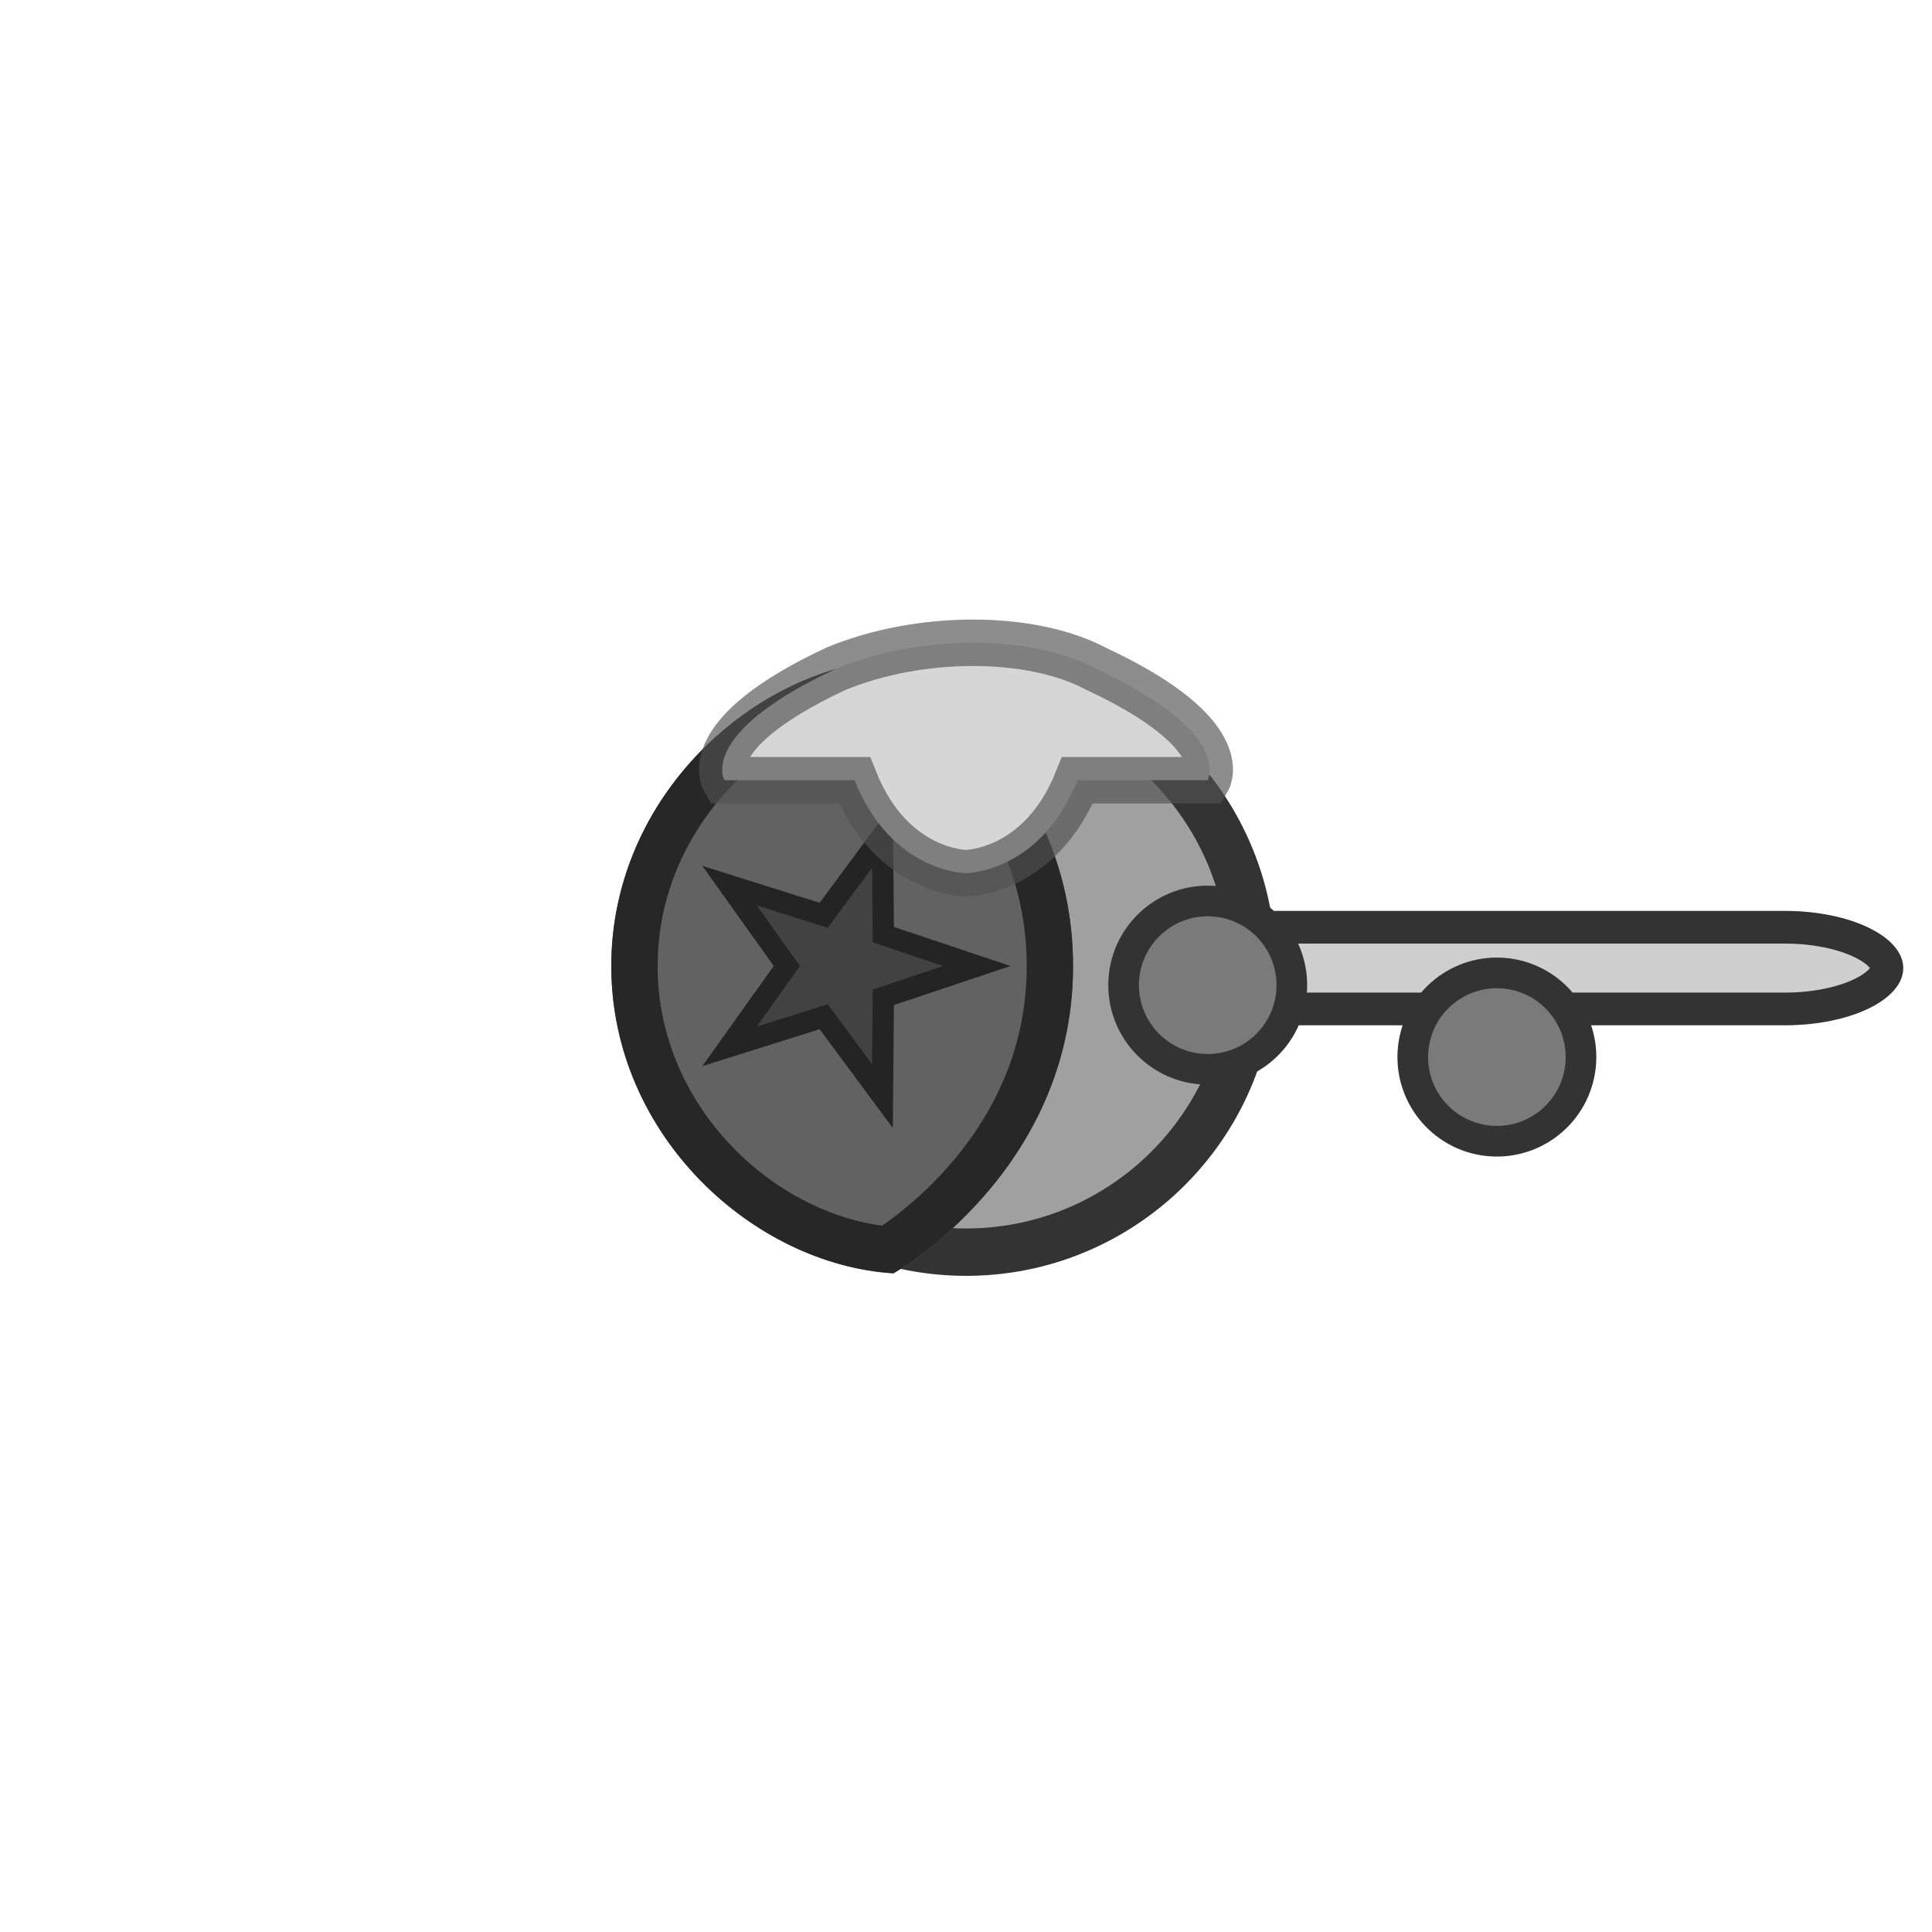
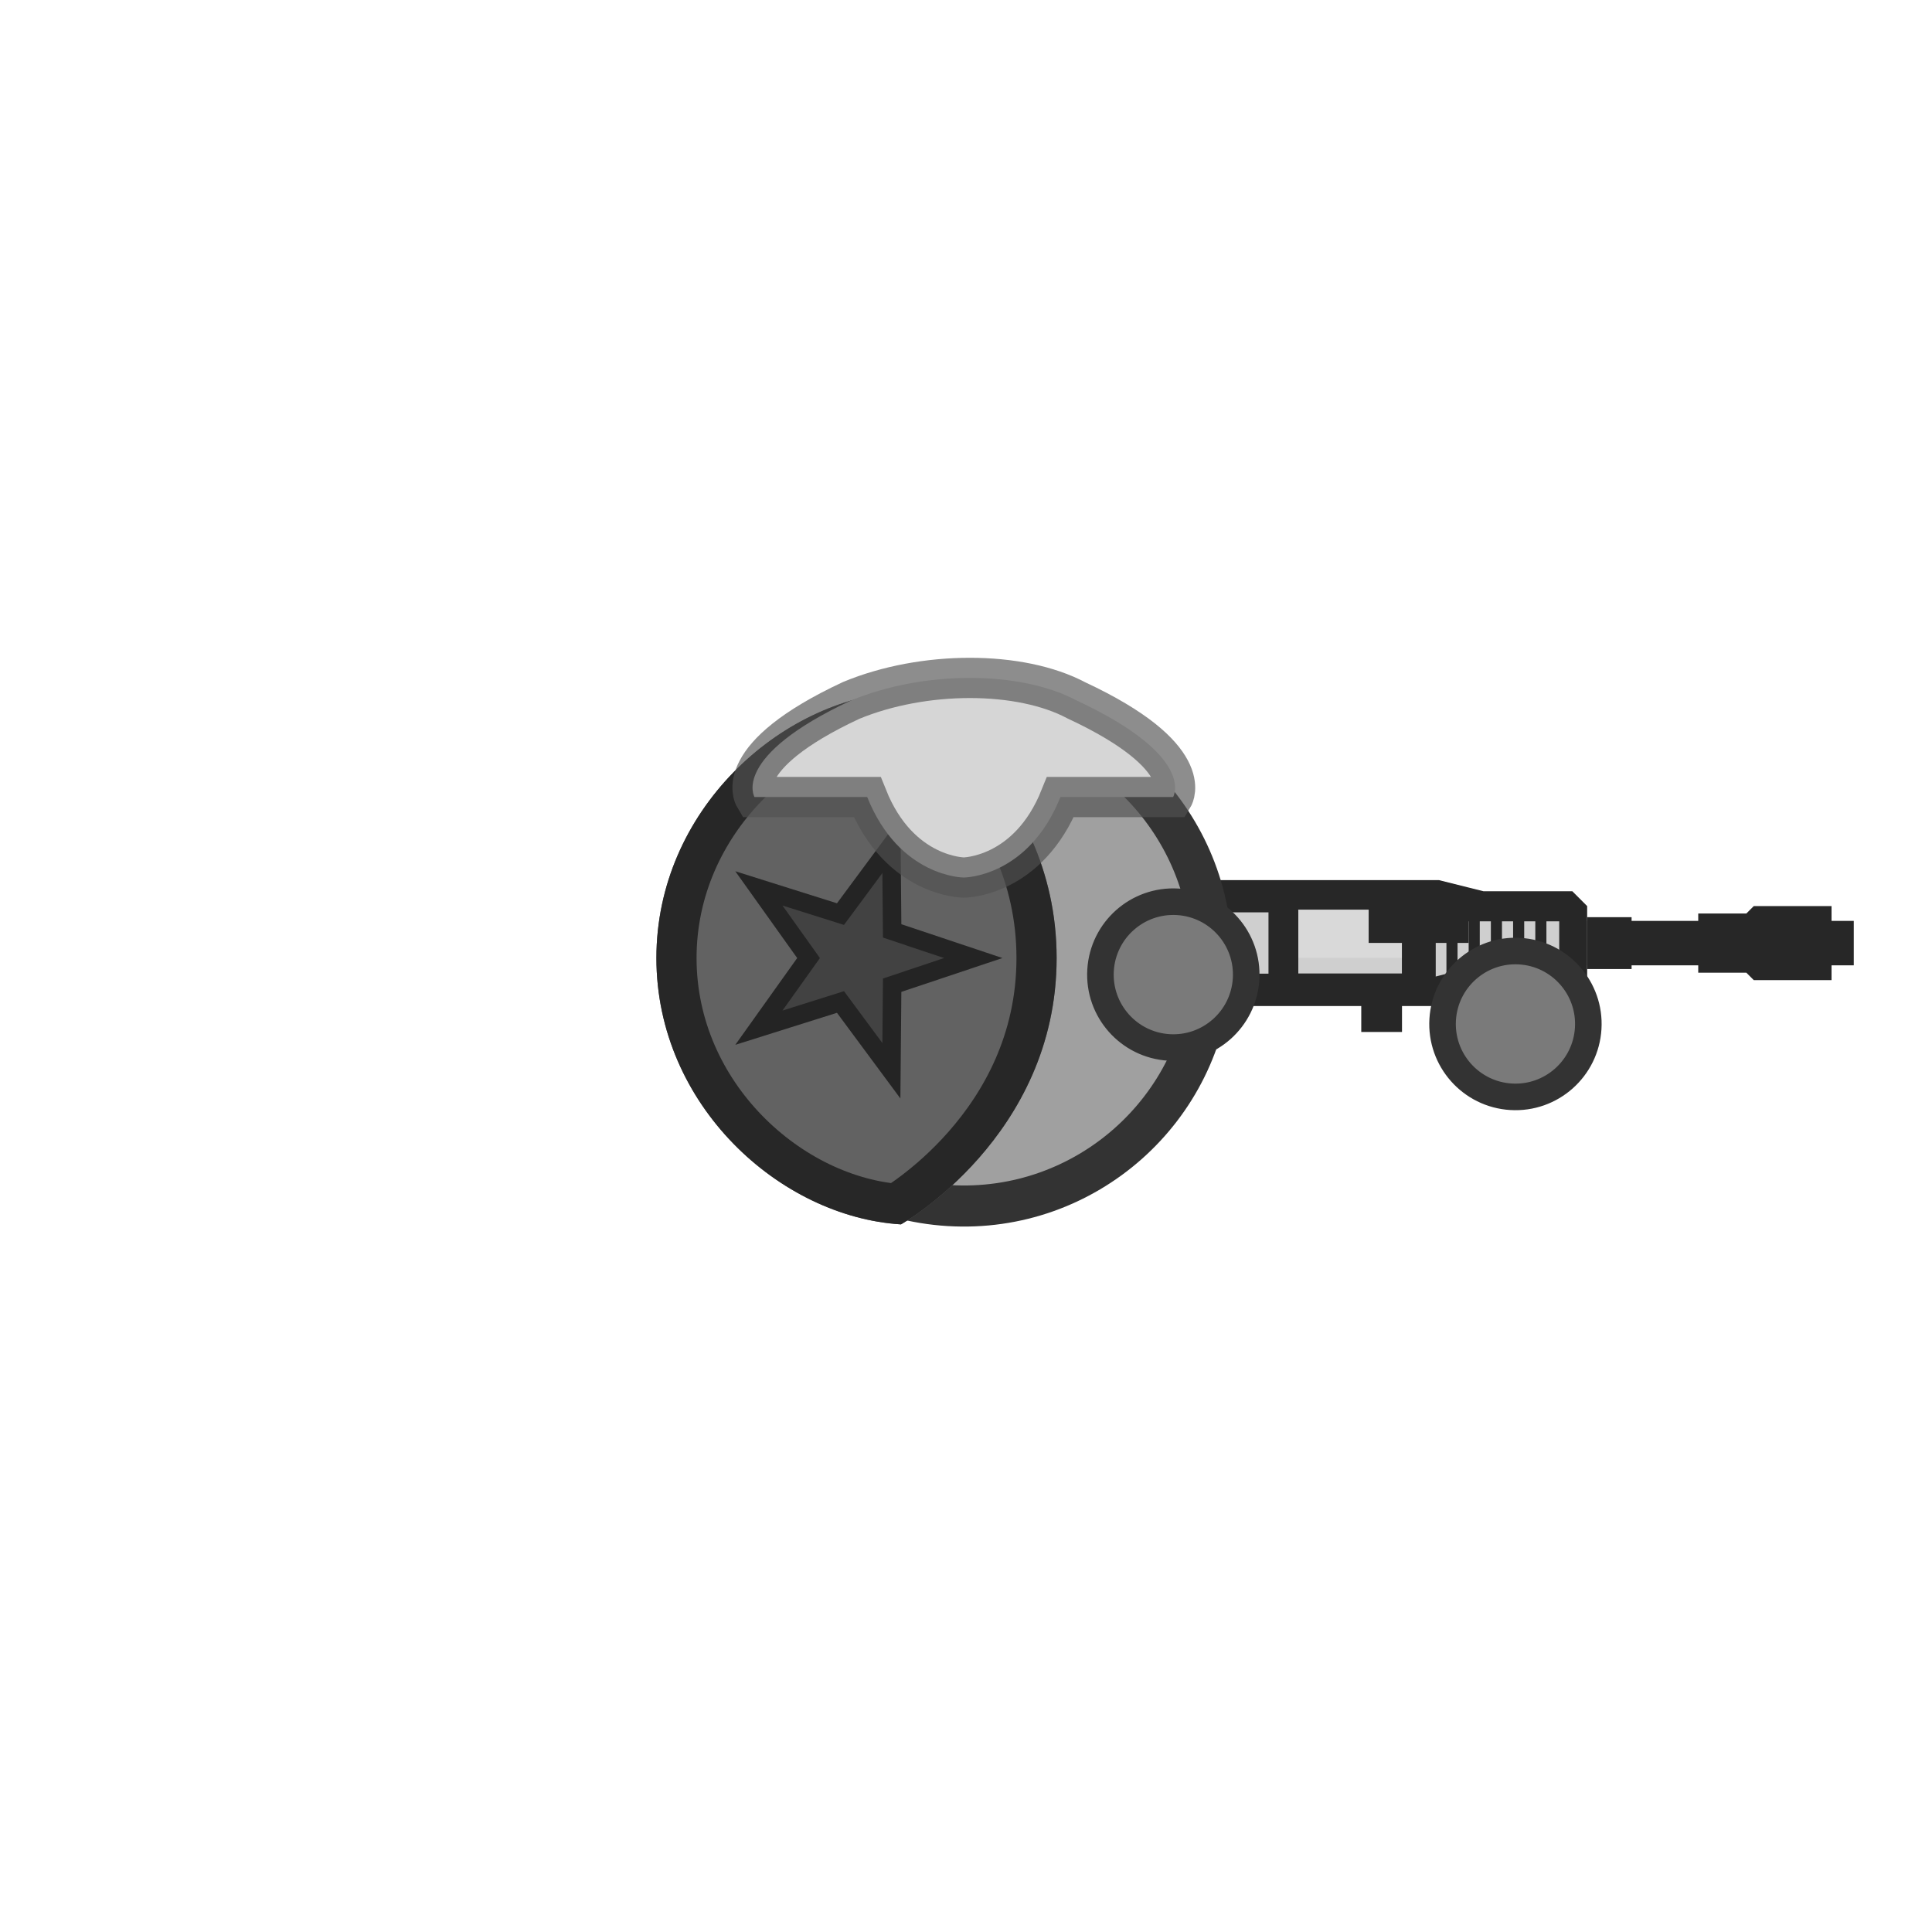
- <svg xmlns="http://www.w3.org/2000/svg" width="416" height="416" viewBox="0 0 110.067 110.067">
-   <defs>
-     <clipPath id="a">
-       <rect ry="3.836" rx="2.469" y="272.658" x=".529" height="24.342" width="3.704" stroke-miterlimit="10" fill="#515151" stroke-width="1.323" stroke-opacity=".49" />
-     </clipPath>
+ <svg xmlns="http://www.w3.org/2000/svg" width="480" height="480" viewBox="0 0 127 127" version="1.1" id="svg5">
+   <defs id="defs1">
    <clipPath id="b">
-       <path d="M188 128c0 80-69.756 119.362-69.756 119.362C64 244 8.638 193.922 8.638 128S64 12 118.244 8.638C118.244 8.638 188 48 188 128z" fill="#252525" fill-opacity=".601" stroke-width="12.537" />
+       <path d="m 188,128 c 0,80 -69.756,119.362 -69.756,119.362 C 64,244 8.638,193.922 8.638,128 8.638,62.078 64,12 118.244,8.638 118.244,8.638 188,48 188,128 Z" fill="#252525" fill-opacity="0.601" stroke-width="12.537" id="path1" />
    </clipPath>
  </defs>
-   <ellipse cx="-51.609" cy="58.252" transform="rotate(-86.542) skewX(-.005)" stroke-miterlimit="10" rx="16.302" ry="16.29" fill="#a0a0a0" stroke="#333" stroke-width="2.7" />
-   <rect transform="matrix(0 1.75881 -1.75871 0 587.954 50.965)" stroke-miterlimit="10" clip-path="url(#a)" ry="3.836" rx="2.469" y="272.658" x=".529" height="24.342" width="3.704" fill="#cfcfcf" stroke="#333" stroke-width="2.117" />
-   <ellipse cx="-51.867" cy="72.065" transform="rotate(-86.542) skewX(-.004)" rx="4.795" ry="4.792" stroke-miterlimit="10" fill="#7a7a7a" stroke="#333" stroke-width="1.746" />
-   <ellipse stroke-miterlimit="10" ry="4.792" rx="4.795" transform="rotate(-86.542) skewX(-.004)" cy="88.755" cx="-54.962" fill="#7a7a7a" stroke="#333" stroke-width="1.746" />
-   <path transform="matrix(.14668 0 0 .14668 33.558 36.259)" d="M188 128c0 80-69.756 119.362-69.756 119.362C64 244 8.638 193.922 8.638 128S64 12 118.244 8.638C118.244 8.638 188 48 188 128z" clip-path="url(#b)" fill="#626262" stroke="#272727" stroke-width="36" />
-   <path transform="matrix(0 .15218 -.15218 0 60.053 43.772)" d="M74 28.897l11.736 35.042 36.953.332-29.7 21.99 11.103 35.248L74 100.057 43.908 121.51l11.103-35.248-29.7-21.99 36.953-.332z" fill="#424242" stroke="#242424" stroke-width="8" />
-   <path d="M47.625 38.1c-7.937 3.704-6.35 6.35-6.35 6.35h7.408c2.117 5.292 6.35 5.292 6.35 5.292s4.234 0 6.35-5.292h7.409s1.587-2.646-6.35-6.35c-3.704-1.974-10.054-1.974-14.817 0z" fill="#d6d6d6" stroke="#515151" stroke-width="2.646" stroke-opacity=".655" />
+   <g id="g1" transform="translate(-41.8044,-3.704107)">
+     <path style="fill:#272727;fill-opacity:1;stroke:none;stroke-width:1px;stroke-linecap:butt;stroke-linejoin:miter;stroke-opacity:1" d="m 146.136,63.265 v 4.868 l -0.974,0.974 h -5.842 l -2.921,0.73 h -16.552 l -1.947,-0.487 v -7.303 l 1.947,-0.487 h 16.552 l 2.921,0.73 h 5.842 z" id="path33" />
+     <rect style="fill:#cfcfcf;fill-opacity:1;stroke:none;stroke-width:1.693;stroke-linecap:round" id="rect2" width="5.152" height="4.031" x="-125.198" y="63.677" transform="scale(-1,1)" />
+     <path style="fill:#cfcfcf;fill-opacity:1;stroke:none;stroke-width:1.693;stroke-linecap:round" d="m 136.179,67.895 2.911,-0.743 h -2.911 z" id="path6" />
+     <rect style="fill:#cfcfcf;fill-opacity:1;stroke:none;stroke-width:1.693;stroke-linecap:round" id="rect2-3" width="6.843" height="4.187" x="-133.969" y="63.508" transform="scale(-1,1)" />
+     <rect style="fill:#cfcfcf;fill-opacity:1;stroke:none;stroke-width:1.693;stroke-linecap:round" id="rect2-3-6" width="8.121" height="2.888" x="-144.3" y="64.268" transform="scale(-1,1)" />
+     <path style="fill:#272727;fill-opacity:1;stroke:none;stroke-width:0.265px;stroke-linecap:butt;stroke-linejoin:miter;stroke-opacity:1" d="m 163.662,64.239 v 2.921 h -17.526 v -2.921 z" id="path2" />
+     <path style="fill:#272727;fill-opacity:1;stroke:none;stroke-width:0.265px;stroke-linecap:butt;stroke-linejoin:miter;stroke-opacity:1" d="m 146.136,63.995 h 2.921 v 3.408 h -2.921 z" id="path4-9" />
+     <path style="fill:#272727;fill-opacity:1;stroke:none;stroke-width:0.265px;stroke-linecap:butt;stroke-linejoin:miter;stroke-opacity:1" d="m 153.438,63.752 h 3.164 l 0.487,-0.487 h 5.112 v 4.868 h -5.112 l -0.487,-0.487 h -3.164 z" id="path5-3" />
+     <path style="fill:#d9d9d9;fill-opacity:1;stroke:none;stroke-width:0.265px;stroke-linecap:butt;stroke-linejoin:miter;stroke-opacity:1" d="m 133.965,63.508 v 3.164 h -6.816 v -3.164 z" id="path39" />
+     <path style="fill:#272727;fill-opacity:1;stroke:none;stroke-width:0.265px;stroke-linecap:butt;stroke-linejoin:miter;stroke-opacity:1" d="m 143.458,64.239 v 2.921 H 142.728 v -2.921 z" id="path13" />
+     <path style="fill:#272727;fill-opacity:1;stroke:none;stroke-width:0.265px;stroke-linecap:butt;stroke-linejoin:miter;stroke-opacity:1" d="m 141.998,64.239 v 2.921 h -0.73 v -2.921 z" id="path13-7" />
+     <path style="fill:#272727;fill-opacity:1;stroke:none;stroke-width:0.265px;stroke-linecap:butt;stroke-linejoin:miter;stroke-opacity:1" d="m 140.537,64.239 v 2.921 h -0.73 v -2.921 z" id="path13-8" />
+     <path style="fill:#272727;fill-opacity:1;stroke:none;stroke-width:0.265px;stroke-linecap:butt;stroke-linejoin:miter;stroke-opacity:1" d="m 139.077,63.752 v 3.895 h -0.73 v -3.895 z" id="path13-4" />
+     <path style="fill:#272727;fill-opacity:1;stroke:none;stroke-width:0.265px;stroke-linecap:butt;stroke-linejoin:miter;stroke-opacity:1" d="m 137.616,63.508 v 4.382 h -0.73 v -4.382 z" id="path13-4-7" />
+     <path style="fill:#272727;fill-opacity:1;stroke:none;stroke-width:0.265px;stroke-linecap:butt;stroke-linejoin:miter;stroke-opacity:1" d="m 117.899,62.048 -1.947,0.974 -9.737,0.73 -0.487,0.487 v 2.921 l 0.487,0.487 9.737,0.73 1.947,0.974 z" id="path23" />
+     <path style="fill:#272727;fill-opacity:1;stroke:none;stroke-width:1px;stroke-linecap:butt;stroke-linejoin:miter;stroke-opacity:1" d="m 133.965,68.377 v 3.164 h -2.678 v -3.164 z" id="path31" />
+     <path style="fill:#272727;fill-opacity:1;stroke:none;stroke-width:0.265px;stroke-linecap:butt;stroke-linejoin:miter;stroke-opacity:1" d="m 138.346,63.484 v 2.203 h -2.191 v 2.203 h -2.191 v -2.203 h -2.191 v -2.203 z" id="path34" />
+     <circle style="fill:#cfcfcf;fill-opacity:1;fill-rule:evenodd;stroke:#272727;stroke-width:2.117;stroke-dasharray:none;stroke-opacity:1" id="path36" cx="67.89" cy="-122.524" r="0.77" clip-path="none" transform="rotate(90)" />
+     <circle style="fill:#cfcfcf;fill-opacity:1;fill-rule:evenodd;stroke-width:1" id="circle38" cx="67.89" cy="-122.524" r="1.121" transform="rotate(90)" />
+     <path style="fill:#272727;fill-opacity:1;stroke:none;stroke-width:0.265px;stroke-linecap:butt;stroke-linejoin:miter;stroke-opacity:1" d="m 125.202,67.89 v -4.382 h 1.947 v 4.382 z" id="path38" />
+     <circle style="fill:#272727;fill-opacity:1;fill-rule:evenodd;stroke-width:0.265" id="path40" cx="67.89" cy="-122.524" r="0.73" transform="rotate(90)" />
+     <rect style="fill:#272727;fill-opacity:1;stroke:none;stroke-width:2.117;stroke-linejoin:round;stroke-miterlimit:10;stroke-dasharray:none;stroke-opacity:1" id="rect41" width="0.974" height="0.487" x="66.673" y="-122.768" transform="rotate(90)" />
+     <rect style="fill:#272727;fill-opacity:1;stroke:none;stroke-width:2.117;stroke-linejoin:round;stroke-miterlimit:10;stroke-dasharray:none;stroke-opacity:1" id="rect41-2" width="0.974" height="0.487" x="-101.995" y="-97.532" transform="rotate(165)" />
+     <rect style="fill:#272727;fill-opacity:1;stroke:none;stroke-width:2.117;stroke-linejoin:round;stroke-miterlimit:10;stroke-dasharray:none;stroke-opacity:1" id="rect41-2-9" width="0.974" height="0.487" x="-121.274" y="71.921" transform="rotate(-120)" />
+     <rect style="fill:#272727;fill-opacity:1;stroke:none;stroke-width:2.117;stroke-linejoin:round;stroke-miterlimit:10;stroke-dasharray:none;stroke-opacity:1" id="rect41-2-2" width="0.974" height="0.487" x="1.251" y="139.811" transform="rotate(-60)" />
+     <rect style="fill:#272727;fill-opacity:1;stroke:none;stroke-width:2.117;stroke-linejoin:round;stroke-miterlimit:10;stroke-dasharray:none;stroke-opacity:1" id="rect41-2-0" width="0.974" height="0.487" x="134.704" y="33.622" transform="rotate(15)" />
+   </g>
+   <ellipse stroke-miterlimit="10" ry="4.792" rx="4.795" transform="matrix(0.06031685,-0.9981793,0.9981751,0.06038654,0,0)" cy="103.496" cx="-61.172" fill="#7a7a7a" stroke="#333333" stroke-width="1.746" id="ellipse3" />
+   <ellipse cx="-59.034" cy="67.039" transform="matrix(0.06031685,-0.9981793,0.998174,0.06040396,0,0)" stroke-miterlimit="10" rx="16.302" ry="16.29" fill="#a0a0a0" stroke="#333333" stroke-width="2.7" id="ellipse1" />
+   <ellipse cx="-59.292" cy="80.852" transform="matrix(0.06031685,-0.9981793,0.9981751,0.06038654,0,0)" rx="4.795" ry="4.792" stroke-miterlimit="10" fill="#7a7a7a" stroke="#333333" stroke-width="1.746" id="ellipse2" />
+   <path transform="matrix(0.14668,0,0,0.14668,41.88136,44.20159)" d="m 188,128 c 0,80 -69.756,119.362 -69.756,119.362 C 64,244 8.638,193.922 8.638,128 8.638,62.078 64,12 118.244,8.638 118.244,8.638 188,48 188,128 Z" clip-path="url(#b)" fill="#626262" stroke="#272727" stroke-width="36" id="path3" />
+   <path d="m 63.979,62.976 -5.333,1.786 -0.051,5.624 -3.346,-4.52 -5.364,1.69 3.265,-4.579 -3.265,-4.579 5.364,1.69 3.346,-4.52 0.051,5.624 z" fill="#424242" stroke="#242424" stroke-width="1.217" id="path4" />
+   <path d="m 55.948,46.043 c -7.937,3.704 -6.35,6.35 -6.35,6.35 h 7.408 c 2.117,5.292 6.35,5.292 6.35,5.292 0,0 4.234,0 6.35,-5.292 h 7.409 c 0,0 1.587,-2.646 -6.35,-6.35 -3.704,-1.974 -10.054,-1.974 -14.817,0 z" fill="#d6d6d6" stroke="#515151" stroke-width="2.646" stroke-opacity="0.655" id="path5" />
</svg>
